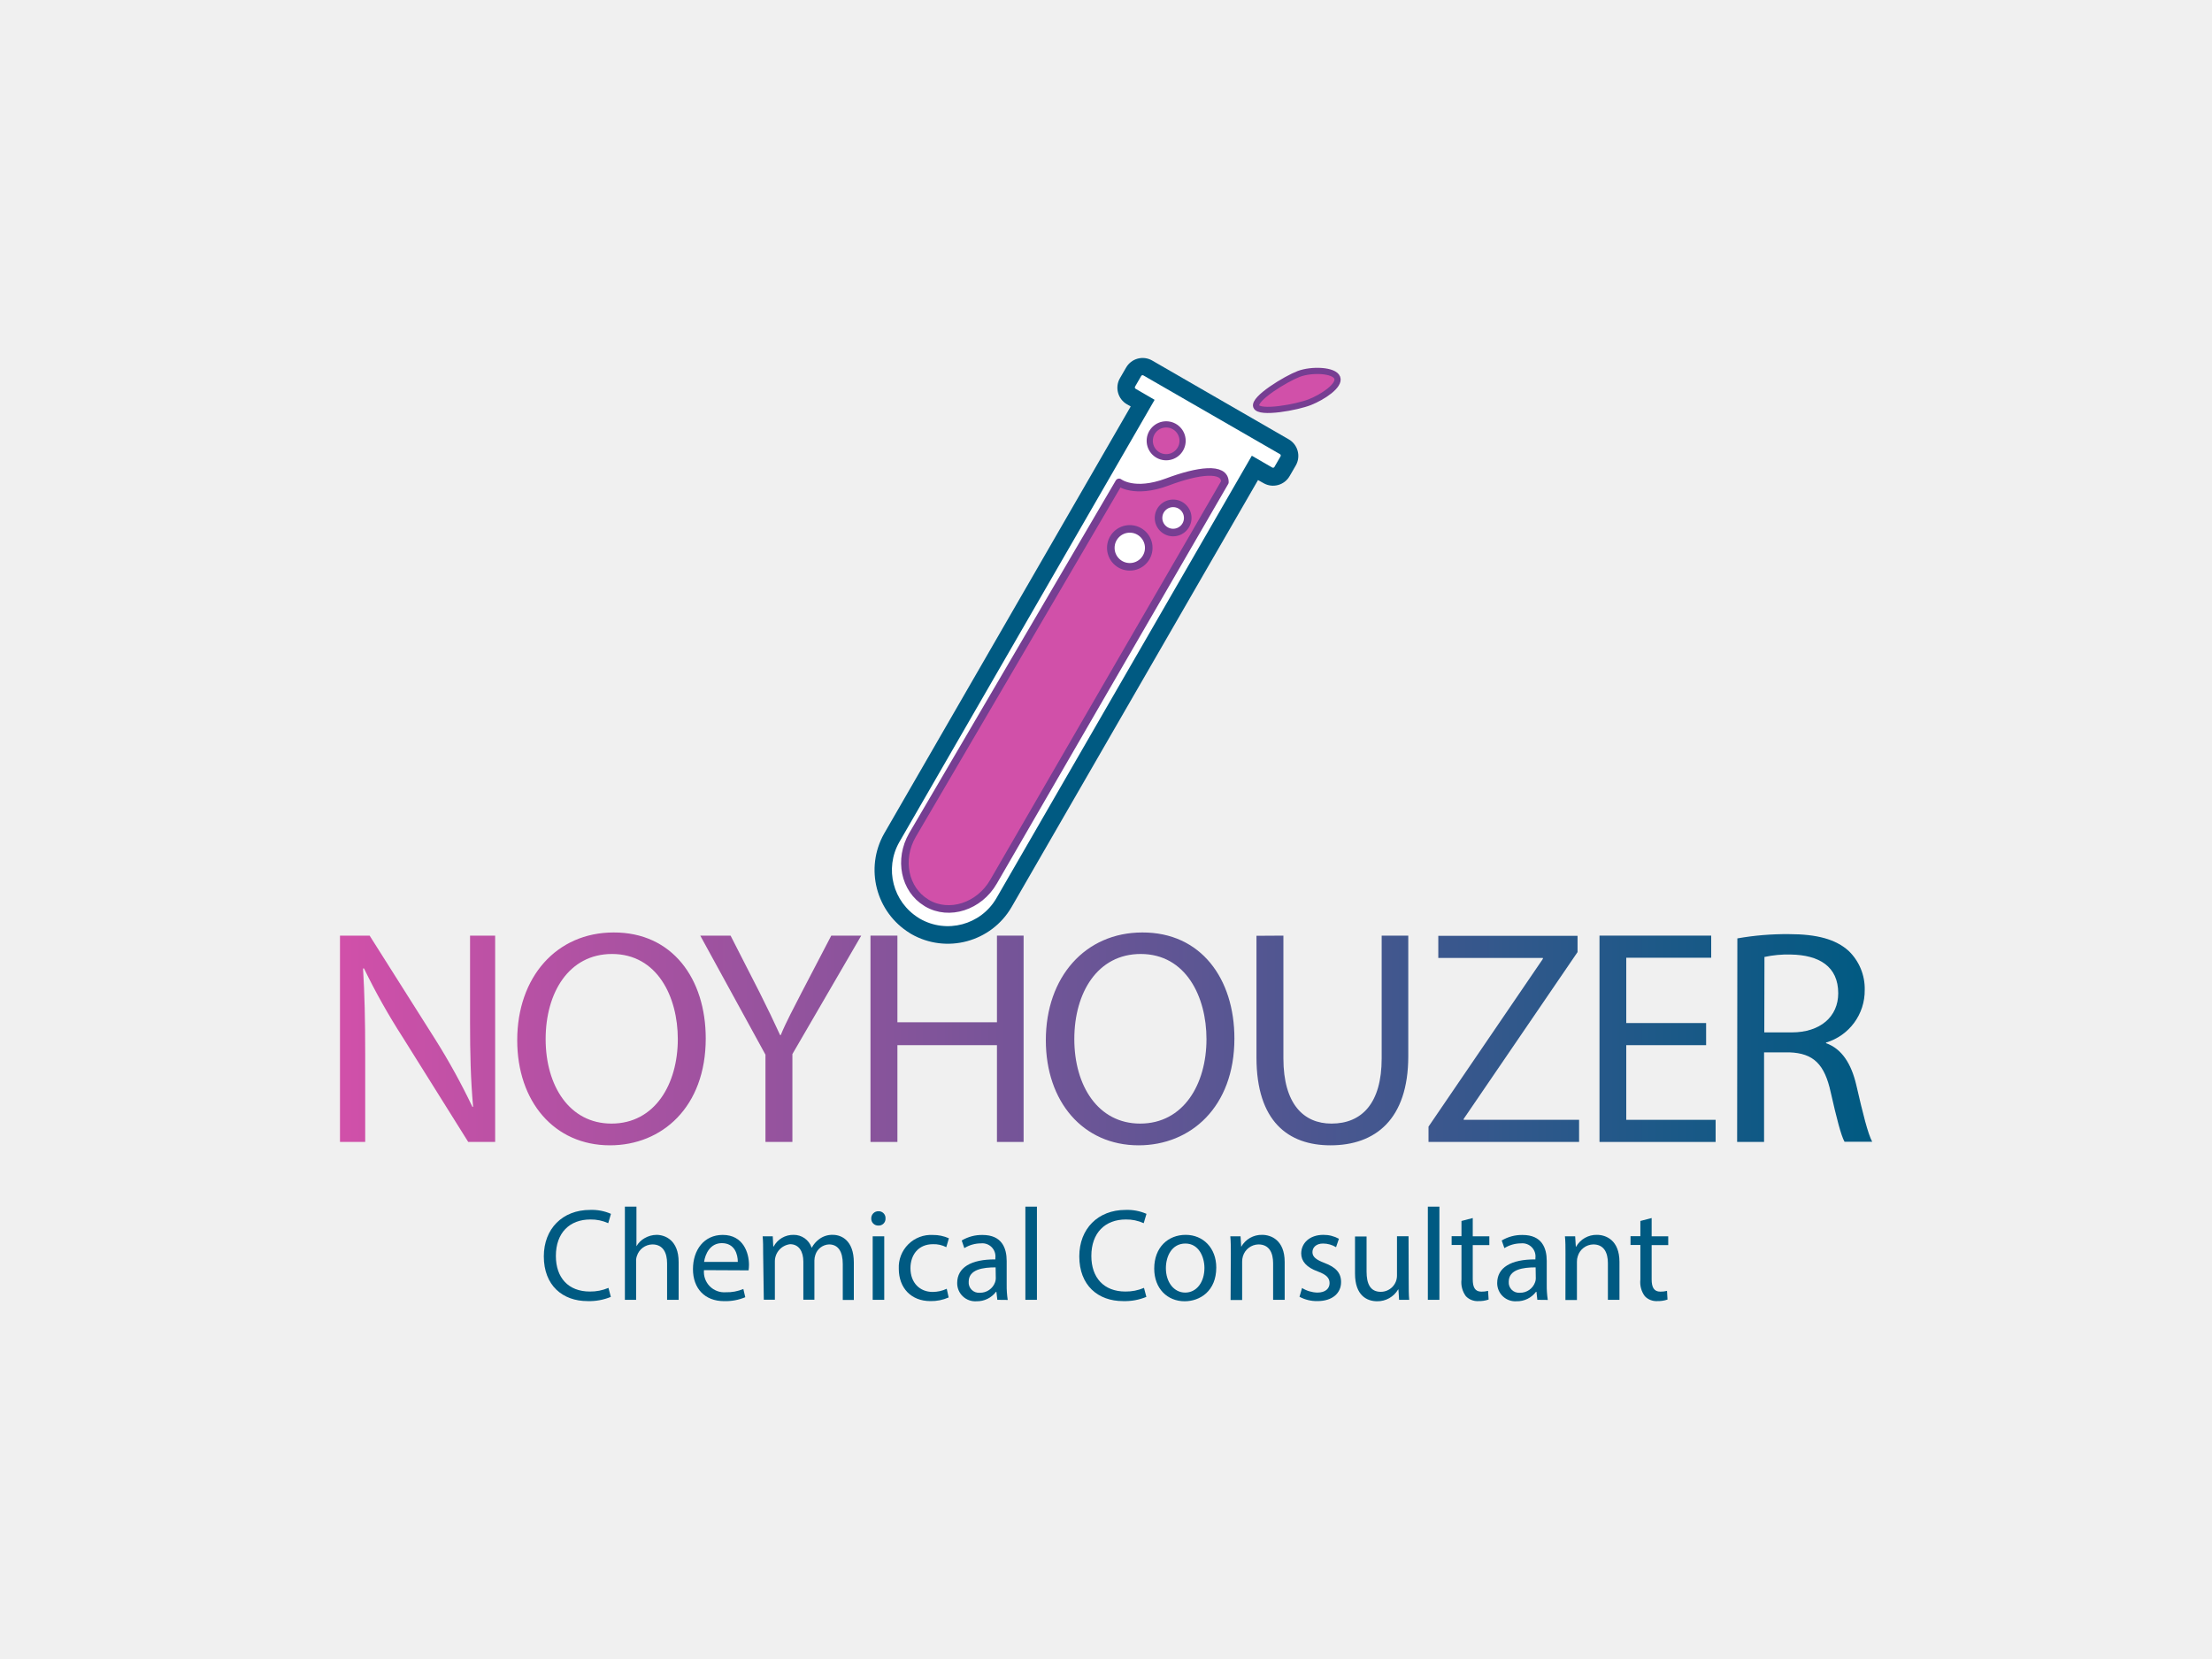
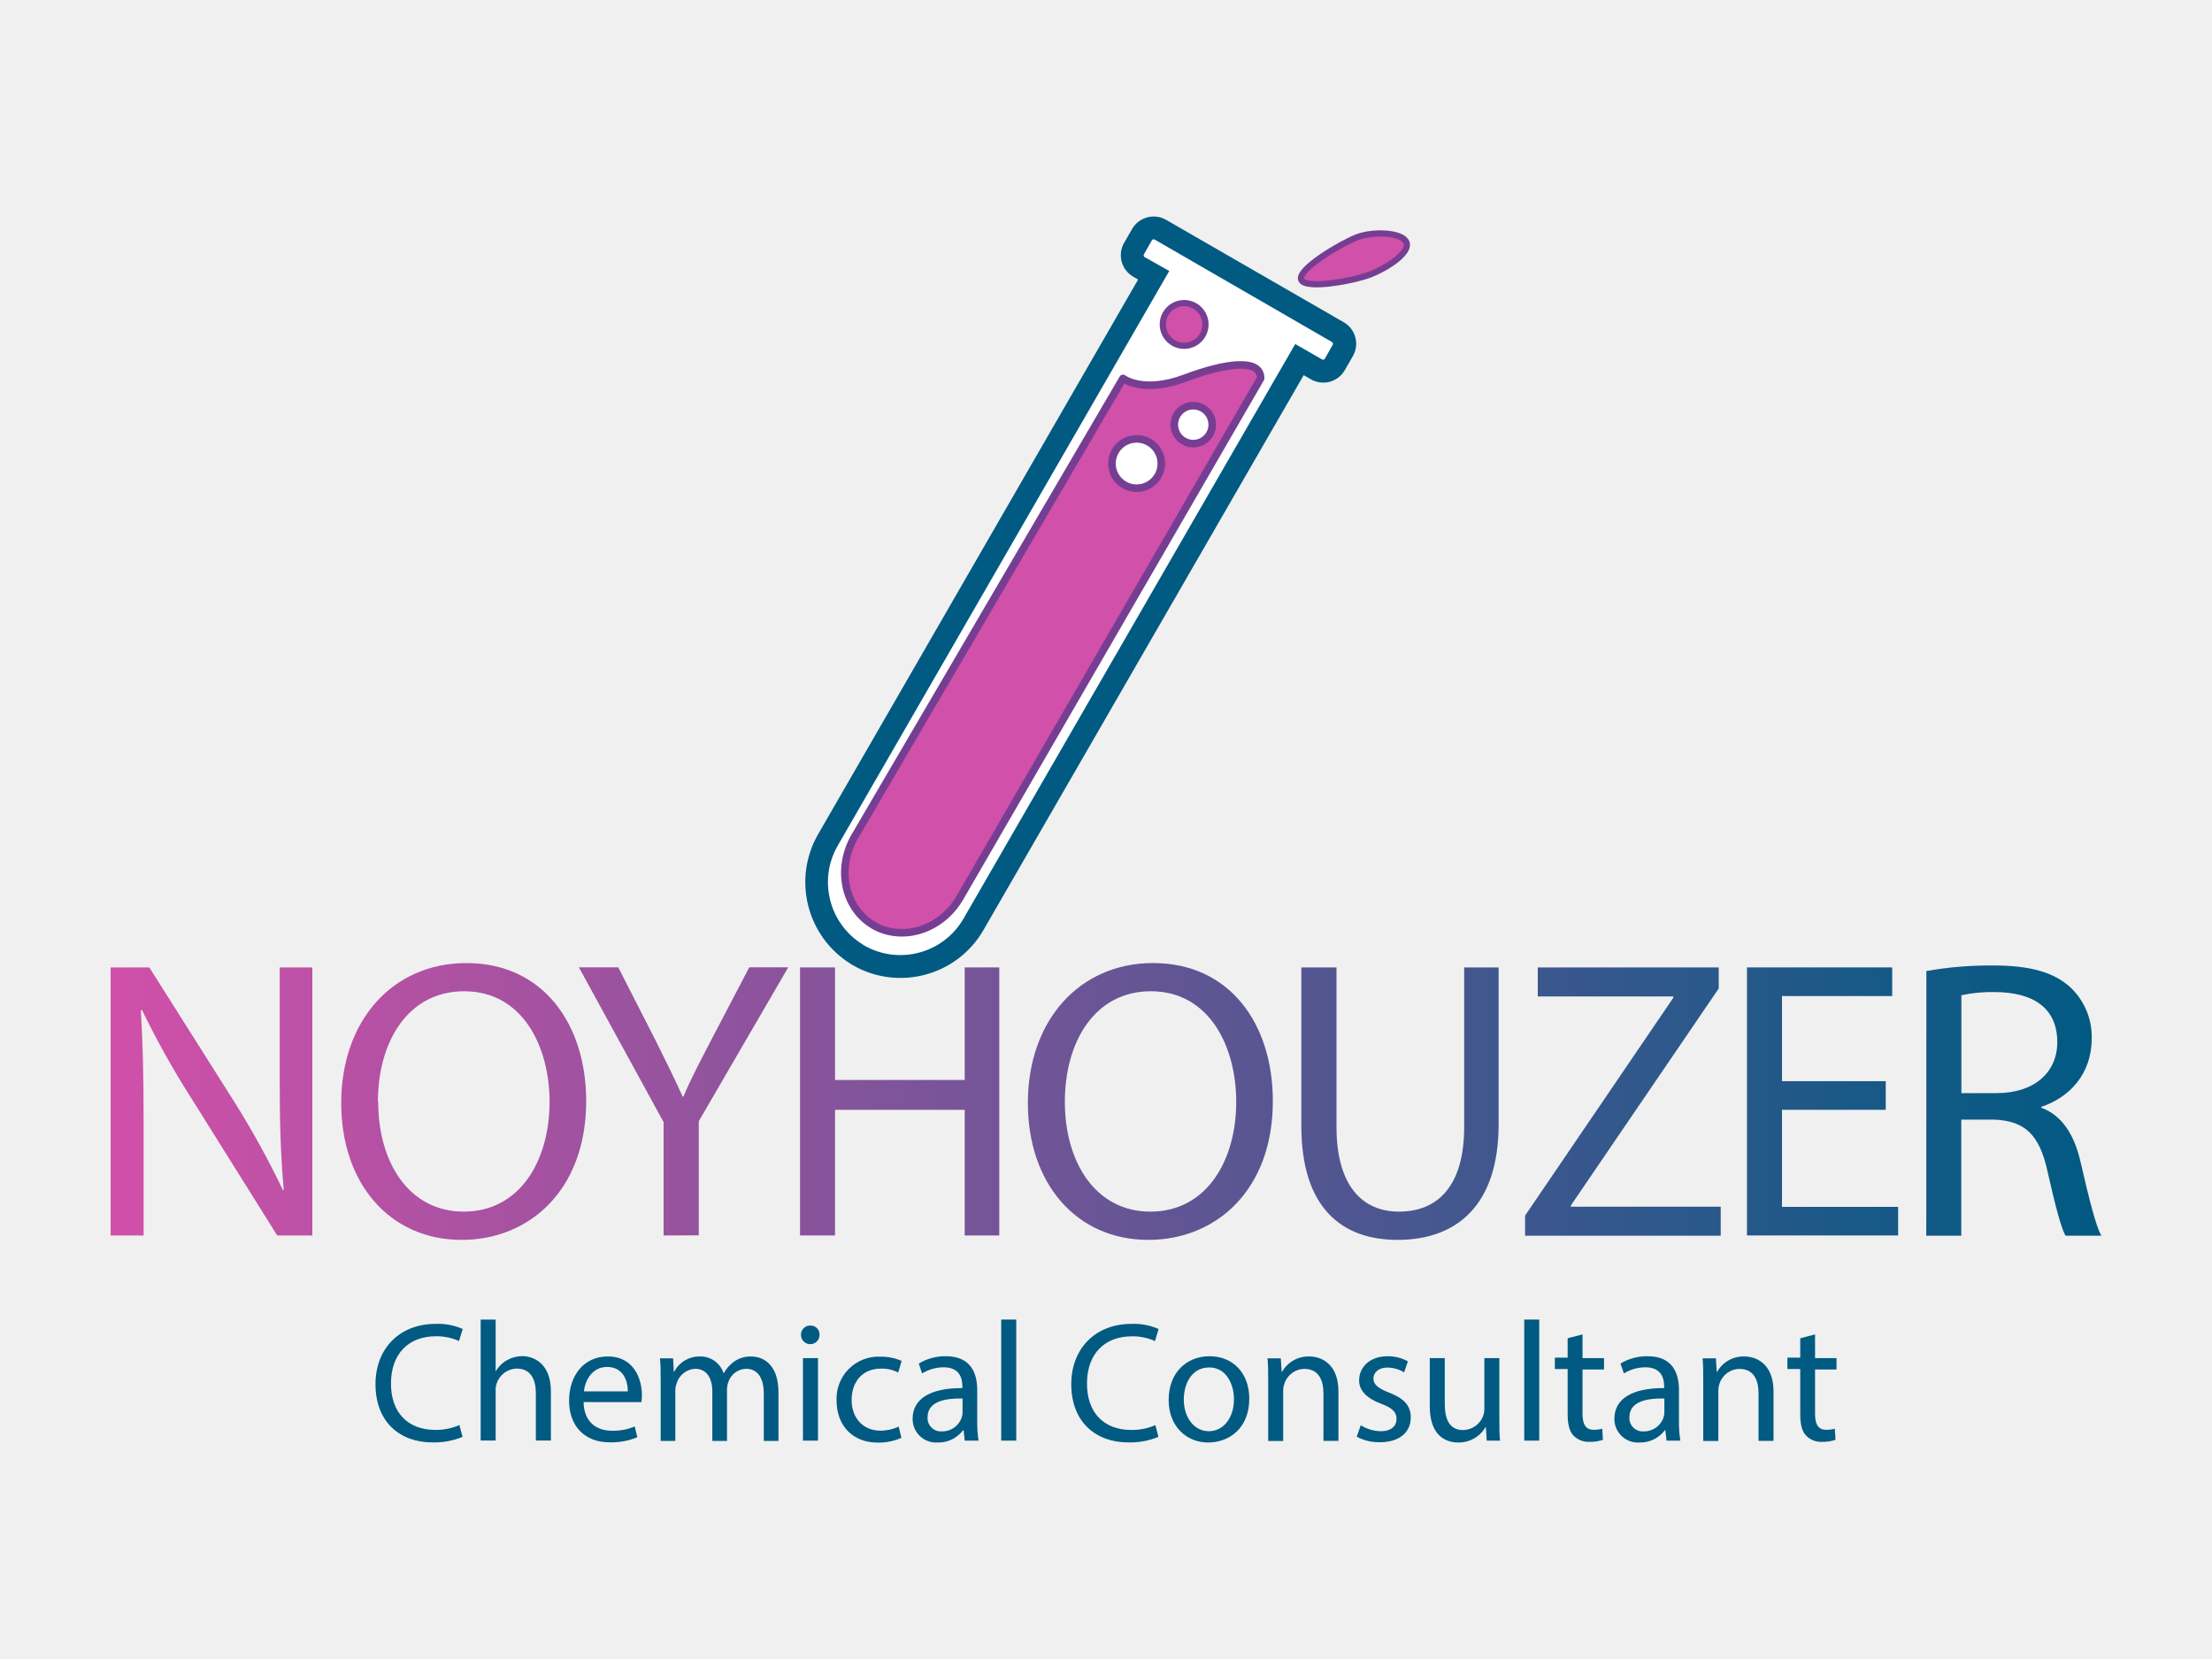
<svg xmlns="http://www.w3.org/2000/svg" xmlns:xlink="http://www.w3.org/1999/xlink" id="Layer_1" data-name="Layer 1" viewBox="0 0 400 300">
  <defs>
    <style>.cls-1{fill:url(#linear-gradient);}.cls-2{fill:url(#linear-gradient-6);}.cls-3{fill:url(#linear-gradient-9);}.cls-4{fill:#005a82;}.cls-5{fill:#fff;}.cls-6,.cls-7{fill:#d150a9;stroke:#763e92;stroke-linecap:round;stroke-linejoin:round;}.cls-6{stroke-width:1.37px;}.cls-7{stroke-width:1.12px;}</style>
-     <linearGradient id="linear-gradient" x1="61.48" y1="187.85" x2="338.52" y2="187.85" gradientUnits="userSpaceOnUse">
+     <linearGradient id="linear-gradient" x1="20" y1="199.18" x2="380" y2="199.18" gradientUnits="userSpaceOnUse">
      <stop offset="0" stop-color="#d150a9" />
      <stop offset="1" stop-color="#005a82" />
    </linearGradient>
-     <linearGradient id="linear-gradient-6" x1="61.48" y1="188.15" x2="338.52" y2="188.15" xlink:href="#linear-gradient" />
-     <linearGradient id="linear-gradient-9" x1="61.48" y1="187.71" x2="338.52" y2="187.71" xlink:href="#linear-gradient" />
+     <linearGradient id="linear-gradient-6" x1="20" y1="199.57" x2="380" y2="199.57" xlink:href="#linear-gradient" />
+     <linearGradient id="linear-gradient-9" x1="20" y1="199" x2="380" y2="199" xlink:href="#linear-gradient" />
  </defs>
-   <path class="cls-1" d="M61.48,206.5V169.19h5.36L78.74,188a119.4,119.4,0,0,1,6.7,12.18l.11-.06c-.44-5-.55-9.52-.55-15.27V169.19h4.54V206.5H84.67L72.82,187.57a118.16,118.16,0,0,1-7-12.45l-.17,0c.28,4.71.39,9.19.39,15.39V206.5Z" />
-   <path class="cls-1" d="M127.62,187.79c0,12.4-7.91,19.32-17.32,19.32-10.08,0-16.77-7.92-16.77-19,0-11.46,7.14-19.49,17.43-19.49C121.59,168.58,127.62,177,127.62,187.79Zm-28.95.11c0,8.47,4.32,15.28,11.9,15.28,7.86,0,12-7.14,12-15.28,0-7.64-3.71-15.39-11.9-15.39C102.88,172.51,98.67,179.49,98.67,187.9Z" />
-   <path class="cls-1" d="M138.42,206.5V190.72l-11.79-21.53h5.48l5.26,10.3c1.44,2.88,2.54,5.15,3.7,7.69h.11c1-2.43,2.33-4.87,3.77-7.69l5.37-10.3h5.42l-12.45,21.42V206.5Z" />
-   <path class="cls-1" d="M162.28,169.19v15.67h18V169.19h4.82V206.5h-4.82V189h-18V206.5h-4.87V169.19Z" />
-   <path class="cls-1" d="M223.22,187.79c0,12.4-7.92,19.32-17.32,19.32-10.08,0-16.78-7.92-16.78-19,0-11.46,7.15-19.49,17.44-19.49C217.19,168.58,223.22,177,223.22,187.79Zm-28.95.11c0,8.47,4.32,15.28,11.9,15.28,7.86,0,12-7.14,12-15.28,0-7.64-3.71-15.39-11.9-15.39C198.48,172.51,194.27,179.49,194.27,187.9Z" />
-   <path class="cls-2" d="M232.08,169.19v22.2c0,8.24,3.65,11.79,8.69,11.79,5.48,0,9.08-3.66,9.08-11.79v-22.2h4.81V191c0,11.46-6,16.11-14.06,16.11-7.64,0-13.39-4.32-13.39-15.89v-22Z" />
-   <path class="cls-1" d="M258.32,203.73,279,173.4v-.17H260.09v-4h25.18v2.94l-20.59,30.16v.17h20.87v4H258.32Z" />
-   <path class="cls-1" d="M308.52,189H294.08v13.5h16.16v4h-21V169.19h20.2v4H294.08V185h14.44Z" />
-   <path class="cls-3" d="M314.17,169.69a51.12,51.12,0,0,1,9.3-.77c5.15,0,8.47.94,10.79,3a9.49,9.49,0,0,1,2.94,7.09,9.8,9.8,0,0,1-7,9.52v.11c2.87,1,4.59,3.76,5.48,7.58,1.21,5.26,2.1,8.8,2.87,10.24h-5c-.61-1.05-1.44-4.26-2.49-8.91-1.11-5.09-3.1-7.09-7.47-7.25H319V206.5h-4.87Zm4.87,17H324c5.14,0,8.41-2.82,8.41-7.08,0-4.87-3.49-6.92-8.58-7a19.6,19.6,0,0,0-4.76.44Z" />
-   <path class="cls-4" d="M110.46,234.52a10.24,10.24,0,0,1-4.22.76c-4.51,0-7.9-2.84-7.9-8.09,0-5,3.39-8.4,8.35-8.4a8.61,8.61,0,0,1,3.79.71l-.49,1.69a7.54,7.54,0,0,0-3.23-.67c-3.75,0-6.24,2.4-6.24,6.6,0,3.92,2.25,6.43,6.14,6.43a8.32,8.32,0,0,0,3.37-.66Z" />
-   <path class="cls-4" d="M113,218.2h2.09v7.16h0a3.9,3.9,0,0,1,1.49-1.47,4.39,4.39,0,0,1,2.14-.59c1.54,0,4,.95,4,4.91v6.84h-2.09v-6.6c0-1.85-.69-3.42-2.66-3.42a3,3,0,0,0-2.8,2.09,2.52,2.52,0,0,0-.14,1v6.93H113Z" />
-   <path class="cls-4" d="M127.3,229.68a3.68,3.68,0,0,0,3.94,4,7.64,7.64,0,0,0,3.18-.59l.35,1.49a9.31,9.31,0,0,1-3.82.71c-3.53,0-5.64-2.32-5.64-5.79s2-6.19,5.38-6.19c3.75,0,4.75,3.3,4.75,5.41a8.57,8.57,0,0,1-.07,1Zm6.12-1.49c0-1.33-.54-3.39-2.89-3.39-2.11,0-3,1.94-3.21,3.39Z" />
-   <path class="cls-4" d="M138,226.67c0-1.19,0-2.16-.09-3.11h1.83l.09,1.85h.07a4,4,0,0,1,3.61-2.11,3.39,3.39,0,0,1,3.25,2.3h.05a4.51,4.51,0,0,1,1.28-1.49,3.89,3.89,0,0,1,2.54-.81c1.52,0,3.77,1,3.77,5v6.77h-2v-6.51c0-2.2-.81-3.53-2.49-3.53a2.71,2.71,0,0,0-2.47,1.9,3.23,3.23,0,0,0-.17,1v7.1h-2v-6.89c0-1.82-.8-3.15-2.39-3.15a3.13,3.13,0,0,0-2.76,3.11v6.93h-2Z" />
-   <path class="cls-4" d="M160.13,220.33a1.23,1.23,0,0,1-1.32,1.29,1.24,1.24,0,0,1-1.26-1.29,1.27,1.27,0,0,1,1.3-1.3A1.23,1.23,0,0,1,160.13,220.33Zm-2.32,14.72V223.56h2.09v11.49Z" />
-   <path class="cls-4" d="M171.55,234.62a7.81,7.81,0,0,1-3.3.66c-3.47,0-5.72-2.35-5.72-5.86a5.84,5.84,0,0,1,6.17-6.1,6.87,6.87,0,0,1,2.89.6l-.47,1.61a4.9,4.9,0,0,0-2.42-.54c-2.64,0-4.06,1.94-4.06,4.34,0,2.66,1.71,4.29,4,4.29a5.94,5.94,0,0,0,2.56-.57Z" />
-   <path class="cls-4" d="M180.35,235.05l-.17-1.45h-.07a4.29,4.29,0,0,1-3.51,1.71,3.27,3.27,0,0,1-3.51-3.3c0-2.78,2.46-4.3,6.9-4.27v-.24a2.37,2.37,0,0,0-2.61-2.66,5.75,5.75,0,0,0-3,.86l-.47-1.38a7.09,7.09,0,0,1,3.77-1c3.51,0,4.36,2.4,4.36,4.7v4.29a16.54,16.54,0,0,0,.19,2.76Zm-.31-5.87c-2.28,0-4.87.36-4.87,2.59a1.85,1.85,0,0,0,2,2,2.86,2.86,0,0,0,2.78-1.92,2.19,2.19,0,0,0,.12-.66Z" />
-   <path class="cls-4" d="M185.42,218.2h2.09v16.85h-2.09Z" />
-   <path class="cls-4" d="M207.3,234.52a10.26,10.26,0,0,1-4.23.76c-4.51,0-7.9-2.84-7.9-8.09,0-5,3.39-8.4,8.35-8.4a8.66,8.66,0,0,1,3.8.71l-.5,1.69a7.51,7.51,0,0,0-3.23-.67c-3.74,0-6.24,2.4-6.24,6.6,0,3.92,2.26,6.43,6.15,6.43a8.32,8.32,0,0,0,3.37-.66Z" />
-   <path class="cls-4" d="M219.94,229.21c0,4.25-2.94,6.1-5.72,6.1-3.11,0-5.5-2.28-5.5-5.91,0-3.85,2.51-6.1,5.69-6.1S219.94,225.7,219.94,229.21Zm-9.11.12c0,2.51,1.44,4.41,3.49,4.41s3.48-1.87,3.48-4.46c0-1.95-1-4.41-3.44-4.41S210.83,227.14,210.83,229.33Z" />
-   <path class="cls-4" d="M222.57,226.67c0-1.19,0-2.16-.09-3.11h1.85l.12,1.9h0a4.23,4.23,0,0,1,3.8-2.16c1.59,0,4.06.95,4.06,4.89v6.86h-2.09v-6.62c0-1.86-.69-3.4-2.66-3.4a3,3,0,0,0-2.8,2.14,3.15,3.15,0,0,0-.14,1v6.91h-2.09Z" />
-   <path class="cls-4" d="M235.45,232.91a5.53,5.53,0,0,0,2.76.83c1.51,0,2.22-.76,2.22-1.71s-.59-1.54-2.13-2.11c-2.06-.74-3-1.87-3-3.25,0-1.85,1.5-3.37,4-3.37a5.72,5.72,0,0,1,2.82.71l-.52,1.52a4.54,4.54,0,0,0-2.35-.66c-1.24,0-1.92.71-1.92,1.56s.68,1.38,2.18,1.95c2,.76,3,1.75,3,3.46,0,2-1.56,3.44-4.29,3.44a6.61,6.61,0,0,1-3.23-.78Z" />
-   <path class="cls-4" d="M254.74,231.91c0,1.19,0,2.23.09,3.14H253l-.12-1.88h-.05a4.33,4.33,0,0,1-3.8,2.14c-1.8,0-4-1-4-5v-6.72h2.09v6.36c0,2.18.66,3.65,2.56,3.65a2.93,2.93,0,0,0,2.94-3v-7.05h2.09Z" />
-   <path class="cls-4" d="M258.2,218.2h2.09v16.85H258.2Z" />
-   <path class="cls-4" d="M266.32,220.26v3.3h3v1.59h-3v6.19c0,1.43.4,2.23,1.56,2.23a4.69,4.69,0,0,0,1.21-.14l.1,1.57a5.32,5.32,0,0,1-1.85.28,2.9,2.9,0,0,1-2.26-.88,4.24,4.24,0,0,1-.8-3v-6.27H262.5v-1.59h1.78v-2.75Z" />
-   <path class="cls-4" d="M278,235.05l-.16-1.45h-.08a4.27,4.27,0,0,1-3.51,1.71,3.28,3.28,0,0,1-3.51-3.3c0-2.78,2.47-4.3,6.91-4.27v-.24a2.37,2.37,0,0,0-2.61-2.66,5.72,5.72,0,0,0-3,.86l-.48-1.38a7.11,7.11,0,0,1,3.77-1c3.52,0,4.37,2.4,4.37,4.7v4.29a16.54,16.54,0,0,0,.19,2.76Zm-.31-5.87c-2.27,0-4.86.36-4.86,2.59a1.85,1.85,0,0,0,2,2,2.85,2.85,0,0,0,2.77-1.92,1.92,1.92,0,0,0,.12-.66Z" />
-   <path class="cls-4" d="M283.09,226.67c0-1.19,0-2.16-.1-3.11h1.85l.12,1.9H285a4.23,4.23,0,0,1,3.79-2.16c1.6,0,4.06.95,4.06,4.89v6.86h-2.09v-6.62c0-1.86-.68-3.4-2.65-3.4a3,3,0,0,0-2.8,2.14,2.86,2.86,0,0,0-.15,1v6.91h-2.08Z" />
-   <path class="cls-4" d="M298.67,220.26v3.3h3v1.59h-3v6.19c0,1.43.41,2.23,1.57,2.23a4.69,4.69,0,0,0,1.21-.14l.09,1.57a5.21,5.21,0,0,1-1.84.28,2.9,2.9,0,0,1-2.26-.88,4.24,4.24,0,0,1-.81-3v-6.27h-1.78v-1.59h1.78v-2.75Z" />
-   <path class="cls-5" d="M232.26,80.79l-12.72-7.35-12-6.91a1.85,1.85,0,0,0-2.54.68l-1.12,1.94a1.85,1.85,0,0,0,.68,2.54l2.06,1.19-45.38,78.61a11.71,11.71,0,0,0,4.06,15.87h0l.23.15a11.72,11.72,0,0,0,16-4.29L227,84.61,229.28,86a1.85,1.85,0,0,0,2.54-.68l1.12-1.94A1.85,1.85,0,0,0,232.26,80.79Z" />
-   <path class="cls-4" d="M164.75,168.88l-.22-.14a13.4,13.4,0,0,1-4.65-18l44.59-77.24-.68-.39a3.46,3.46,0,0,1-1.27-4.72l1.12-1.93a3.45,3.45,0,0,1,4.72-1.26l24.69,14.25a3.46,3.46,0,0,1,1.27,4.72l-1.12,1.93a3.45,3.45,0,0,1-4.71,1.27l-1-.56L182.94,164A13.33,13.33,0,0,1,164.75,168.88Zm42-101a.29.29,0,0,0-.38.1l-1.12,1.94a.29.29,0,0,0,.1.38l3.44,2-46.18,80A10.19,10.19,0,0,0,166.14,166l.17.11h0a10.16,10.16,0,0,0,13.88-3.7l46.18-80,3.7,2.14a.29.29,0,0,0,.38-.1l1.12-1.94a.29.29,0,0,0-.1-.38Z" />
-   <path class="cls-6" d="M211.08,87.16c-6,2.24-8.72.07-8.72.07L165,151c-2.55,4.41-1.43,9.83,2.48,12.22l.17.11c4,2.34,9.41.6,12-3.87,0,0,37.45-64.71,41.85-72.27C221.52,84.4,216.57,85.09,211.08,87.16Zm1.06,9.14a2.64,2.64,0,1,1,2.64-2.64A2.64,2.64,0,0,1,212.14,96.3Zm-7.84,6.2a3.43,3.43,0,1,1,3.43-3.43A3.43,3.43,0,0,1,204.3,102.5Z" />
-   <path class="cls-7" d="M241.81,68.29c.56,1.41-2.62,3.51-4.94,4.43s-9.14,2.18-9.7.78,5.36-5,7.68-5.88S241.25,66.89,241.81,68.29Z" />
-   <circle class="cls-7" cx="210.88" cy="79.71" r="2.97" />
+   <path class="cls-1" d="M20,223.41V174.94h7l15.46,24.45a157.61,157.61,0,0,1,8.7,15.83l.15-.08c-.58-6.47-.73-12.37-.73-19.85V174.94h5.9v48.47H50.13L34.74,198.82a155.34,155.34,0,0,1-9.06-16.18l-.21.07c.36,6.11.5,11.94.5,20v20.71Z" />
+   <path class="cls-1" d="M106,199.11c0,16.11-10.29,25.1-22.51,25.1-13.09,0-21.79-10.29-21.79-24.74,0-14.89,9.28-25.32,22.65-25.32C98.11,174.15,106,185.08,106,199.11Zm-37.61.14c0,11,5.6,19.85,15.46,19.85,10.21,0,15.53-9.28,15.53-19.85,0-9.93-4.82-20-15.46-20C73.8,179.26,68.34,188.32,68.34,199.25Z" />
+   <path class="cls-1" d="M120,223.41V202.92l-15.32-28h7.12l6.83,13.38c1.87,3.74,3.31,6.69,4.82,10h.14c1.3-3.16,3-6.32,4.9-10l7-13.38h7.05l-16.18,27.83v20.64Z" />
+   <path class="cls-1" d="M151,174.94v20.35h23.45V174.94h6.25v48.47h-6.25V200.69H151v22.72h-6.33V174.94Z" />
+   <path class="cls-1" d="M230.17,199.11c0,16.11-10.28,25.1-22.51,25.1-13.09,0-21.79-10.29-21.79-24.74,0-14.89,9.28-25.32,22.65-25.32C222.33,174.15,230.17,185.08,230.17,199.11Zm-37.61.14c0,11,5.61,19.85,15.46,19.85,10.21,0,15.53-9.28,15.53-19.85,0-9.93-4.81-20-15.46-20C198,179.26,192.56,188.32,192.56,199.25Z" />
+   <path class="cls-2" d="M241.68,174.94v28.84c0,10.72,4.75,15.32,11.29,15.32,7.13,0,11.8-4.75,11.8-15.32V174.94H271v28.34c0,14.88-7.77,20.93-18.27,20.93-9.93,0-17.41-5.61-17.41-20.64V174.94Z" />
+   <path class="cls-1" d="M275.78,219.82l26.82-39.41v-.22H278.08v-5.25H310.8v3.81L284.05,218v.21h27.11v5.25H275.78Z" />
+   <path class="cls-1" d="M341,200.69H322.24v17.55h21v5.17H315.91V174.94h26.26v5.18H322.24v15.39H341Z" />
+   <path class="cls-3" d="M348.35,175.59a66.39,66.39,0,0,1,12.09-1c6.69,0,11,1.22,14,4a12.28,12.28,0,0,1,3.81,9.2c0,6.4-4,10.65-9.13,12.37v.15c3.74,1.36,6,4.89,7.12,9.85,1.58,6.83,2.73,11.43,3.74,13.3h-6.47c-.79-1.36-1.87-5.53-3.24-11.57-1.44-6.62-4-9.21-9.71-9.43h-5.9v21h-6.33Zm6.33,22.08h6.41c6.68,0,10.93-3.67,10.93-9.21,0-6.33-4.53-9-11.15-9.06a25.79,25.79,0,0,0-6.19.57Z" />
+   <path class="cls-4" d="M83.65,259.83a13.38,13.38,0,0,1-5.49,1c-5.85,0-10.26-3.7-10.26-10.52,0-6.5,4.41-10.91,10.85-10.91a11.15,11.15,0,0,1,4.93.92L83,242.5a9.77,9.77,0,0,0-4.19-.86c-4.87,0-8.11,3.11-8.11,8.57,0,5.09,2.93,8.36,8,8.36a10.58,10.58,0,0,0,4.37-.87Z" />
+   <path class="cls-4" d="M86.92,238.62h2.71v9.31h.06A5,5,0,0,1,91.63,246a5.62,5.62,0,0,1,2.78-.77c2,0,5.21,1.23,5.21,6.38v8.88H96.9v-8.57c0-2.41-.89-4.44-3.45-4.44a3.9,3.9,0,0,0-3.64,2.71,3.38,3.38,0,0,0-.18,1.3v9H86.92Z" />
+   <path class="cls-4" d="M105.53,253.54c.06,3.67,2.41,5.18,5.12,5.18a9.85,9.85,0,0,0,4.13-.77l.47,1.94a12.12,12.12,0,0,1-5,.93c-4.59,0-7.34-3-7.34-7.53s2.65-8,7-8c4.87,0,6.17,4.28,6.17,7a10.56,10.56,0,0,1-.09,1.26Zm8-1.94c0-1.73-.71-4.41-3.76-4.41-2.75,0-4,2.53-4.17,4.41Z" />
+   <path class="cls-4" d="M119.47,249.63c0-1.55,0-2.81-.13-4h2.38l.12,2.4h.09a5.15,5.15,0,0,1,4.69-2.74,4.39,4.39,0,0,1,4.22,3h.07a6.18,6.18,0,0,1,1.66-1.94,5.08,5.08,0,0,1,3.3-1.05c2,0,4.9,1.29,4.9,6.47v8.79h-2.65v-8.45c0-2.87-1.05-4.59-3.24-4.59a3.5,3.5,0,0,0-3.2,2.46,4.31,4.31,0,0,0-.22,1.36v9.22h-2.65v-8.94c0-2.38-1-4.1-3.12-4.1a3.71,3.71,0,0,0-3.36,2.71,3.83,3.83,0,0,0-.21,1.33v9h-2.65Z" />
+   <path class="cls-4" d="M148.2,241.39a1.68,1.68,0,0,1-3.36,0,1.65,1.65,0,0,1,1.69-1.69A1.61,1.61,0,0,1,148.2,241.39Zm-3,19.12V245.59h2.72v14.92Z" />
+   <path class="cls-4" d="M163,260a10,10,0,0,1-4.29.87c-4.5,0-7.43-3.05-7.43-7.62a7.59,7.59,0,0,1,8-7.92,9.08,9.08,0,0,1,3.76.77l-.62,2.1a6.28,6.28,0,0,0-3.14-.71c-3.43,0-5.28,2.52-5.28,5.64,0,3.45,2.22,5.58,5.18,5.58a7.7,7.7,0,0,0,3.33-.74Z" />
+   <path class="cls-4" d="M174.46,260.51l-.21-1.88h-.1a5.55,5.55,0,0,1-4.56,2.22,4.25,4.25,0,0,1-4.56-4.29c0-3.61,3.2-5.58,9-5.55v-.31c0-1.23-.34-3.45-3.39-3.45a7.44,7.44,0,0,0-3.89,1.11l-.61-1.79a9.26,9.26,0,0,1,4.9-1.32c4.56,0,5.67,3.11,5.67,6.1v5.58a20.51,20.51,0,0,0,.25,3.58Zm-.4-7.62c-3-.06-6.32.47-6.32,3.36a2.4,2.4,0,0,0,2.56,2.59,3.7,3.7,0,0,0,3.6-2.49,2.67,2.67,0,0,0,.16-.87Z" />
+   <path class="cls-4" d="M181.05,238.62h2.72v21.89h-2.72Z" />
+   <path class="cls-4" d="M209.48,259.83a13.38,13.38,0,0,1-5.49,1c-5.85,0-10.27-3.7-10.27-10.52,0-6.5,4.42-10.91,10.86-10.91a11.15,11.15,0,0,1,4.93.92l-.65,2.19a9.77,9.77,0,0,0-4.19-.86c-4.87,0-8.11,3.11-8.11,8.57,0,5.09,2.93,8.36,8,8.36a10.58,10.58,0,0,0,4.37-.87Z" />
+   <path class="cls-4" d="M225.91,252.92c0,5.52-3.82,7.93-7.43,7.93-4,0-7.15-3-7.15-7.68,0-5,3.27-7.92,7.4-7.92C223,245.25,225.91,248.36,225.91,252.92Zm-11.84.16c0,3.27,1.88,5.73,4.53,5.73s4.54-2.43,4.54-5.79c0-2.53-1.27-5.74-4.47-5.74S214.07,250.24,214.07,253.08Z" />
+   <path class="cls-4" d="M229.33,249.63c0-1.55,0-2.81-.13-4h2.41l.16,2.46h.06a5.47,5.47,0,0,1,4.93-2.8c2.07,0,5.27,1.23,5.27,6.35v8.91h-2.71v-8.6c0-2.41-.89-4.41-3.45-4.41a3.85,3.85,0,0,0-3.64,2.77,3.73,3.73,0,0,0-.19,1.27v9h-2.71Z" />
+   <path class="cls-4" d="M246.07,257.73a7.05,7.05,0,0,0,3.58,1.08c2,0,2.89-1,2.89-2.22s-.77-2-2.77-2.74c-2.68-1-4-2.44-4-4.22,0-2.41,1.94-4.38,5.15-4.38a7.49,7.49,0,0,1,3.67.92l-.68,2a5.83,5.83,0,0,0-3.05-.87c-1.61,0-2.5.93-2.5,2s.89,1.78,2.84,2.53c2.59,1,3.91,2.28,3.91,4.5,0,2.62-2,4.47-5.58,4.47a8.48,8.48,0,0,1-4.19-1Z" />
+   <path class="cls-4" d="M271.13,256.44c0,1.54,0,2.9.12,4.07h-2.4l-.16-2.44h-.06a5.6,5.6,0,0,1-4.93,2.78c-2.34,0-5.15-1.3-5.15-6.54v-8.72h2.71v8.26c0,2.84.87,4.75,3.33,4.75a3.93,3.93,0,0,0,3.58-2.47,4,4,0,0,0,.25-1.39v-9.15h2.71Z" />
+   <path class="cls-4" d="M275.63,238.62h2.71v21.89h-2.71Z" />
+   <path class="cls-4" d="M286.17,241.3v4.29h3.89v2.06h-3.89v8c0,1.85.53,2.9,2,2.9a5.72,5.72,0,0,0,1.57-.19l.12,2a6.76,6.76,0,0,1-2.4.37,3.76,3.76,0,0,1-2.93-1.14c-.77-.81-1.05-2.13-1.05-3.89v-8.14h-2.31v-2.06h2.31V242Z" />
+   <path class="cls-4" d="M301.37,260.51l-.22-1.88h-.09a5.55,5.55,0,0,1-4.56,2.22,4.26,4.26,0,0,1-4.57-4.29c0-3.61,3.21-5.58,9-5.55v-.31c0-1.23-.34-3.45-3.39-3.45a7.44,7.44,0,0,0-3.89,1.11l-.62-1.79a9.3,9.3,0,0,1,4.91-1.32c4.56,0,5.67,3.11,5.67,6.1v5.58a20.51,20.51,0,0,0,.25,3.58Zm-.4-7.62c-3-.06-6.32.47-6.32,3.36a2.4,2.4,0,0,0,2.56,2.59,3.7,3.7,0,0,0,3.6-2.49,2.67,2.67,0,0,0,.16-.87Z" />
+   <path class="cls-4" d="M308,249.63c0-1.55,0-2.81-.12-4h2.41l.15,2.46h.06a5.48,5.48,0,0,1,4.93-2.8c2.07,0,5.28,1.23,5.28,6.35v8.91H318v-8.6c0-2.41-.89-4.41-3.45-4.41a3.85,3.85,0,0,0-3.64,2.77,4,4,0,0,0-.18,1.27v9H308Z" />
+   <path class="cls-4" d="M328.22,241.3v4.29h3.88v2.06h-3.88v8c0,1.85.52,2.9,2,2.9a5.61,5.61,0,0,0,1.57-.19l.13,2a6.8,6.8,0,0,1-2.4.37,3.74,3.74,0,0,1-2.93-1.14c-.78-.81-1.05-2.13-1.05-3.89v-8.14h-2.32v-2.06h2.32V242Z" />
+   <path class="cls-5" d="M241.92,60.07l-16.53-9.55-15.56-9a2.42,2.42,0,0,0-3.31.88l-1.45,2.52a2.42,2.42,0,0,0,.88,3.31l2.68,1.54-59,102.15a15.23,15.23,0,0,0,5.28,20.62h0l.3.19a15.24,15.24,0,0,0,20.82-5.58L235,65l3,1.75a2.42,2.42,0,0,0,3.3-.89l1.46-2.52A2.42,2.42,0,0,0,241.92,60.07Z" />
+   <path class="cls-4" d="M154.2,174.53a2.29,2.29,0,0,1-.29-.18,17.4,17.4,0,0,1-6-23.44L205.81,50.55l-.89-.52a4.48,4.48,0,0,1-1.64-6.12l1.45-2.52a4.5,4.5,0,0,1,6.13-1.64L243,58.28a4.48,4.48,0,0,1,1.64,6.12l-1.45,2.52A4.48,4.48,0,0,1,237,68.56l-1.25-.72L177.83,168.2A17.32,17.32,0,0,1,154.2,174.53ZM208.8,43.32a.37.37,0,0,0-.5.13L206.85,46a.36.36,0,0,0,.13.49L211.44,49,151.44,153A13.24,13.24,0,0,0,156,170.79l.22.15h0a13.19,13.19,0,0,0,18-4.8l60-103.93L239.08,65a.36.36,0,0,0,.49-.13L241,62.34a.36.36,0,0,0-.13-.49Z" />
+   <path class="cls-6" d="M214.4,68.34c-7.74,2.92-11.33.09-11.33.09l-48.53,82.89c-3.3,5.73-1.85,12.77,3.23,15.88l.21.14c5.26,3,12.24.78,15.6-5,0,0,48.67-84.09,54.38-93.92C228,64.75,221.54,65.65,214.4,68.34Zm1.38,11.88a3.43,3.43,0,1,1,3.43-3.43A3.43,3.43,0,0,1,215.78,80.22Zm-10.19,8.06A4.46,4.46,0,1,1,210,83.83,4.45,4.45,0,0,1,205.59,88.28Z" />
+   <path class="cls-7" d="M254.33,43.83c.73,1.83-3.41,4.55-6.42,5.75s-11.88,2.84-12.61,1,7-6.45,10-7.64S253.6,42,254.33,43.83Z" />
+   <circle class="cls-7" cx="214.13" cy="58.67" r="3.86" />
</svg>
